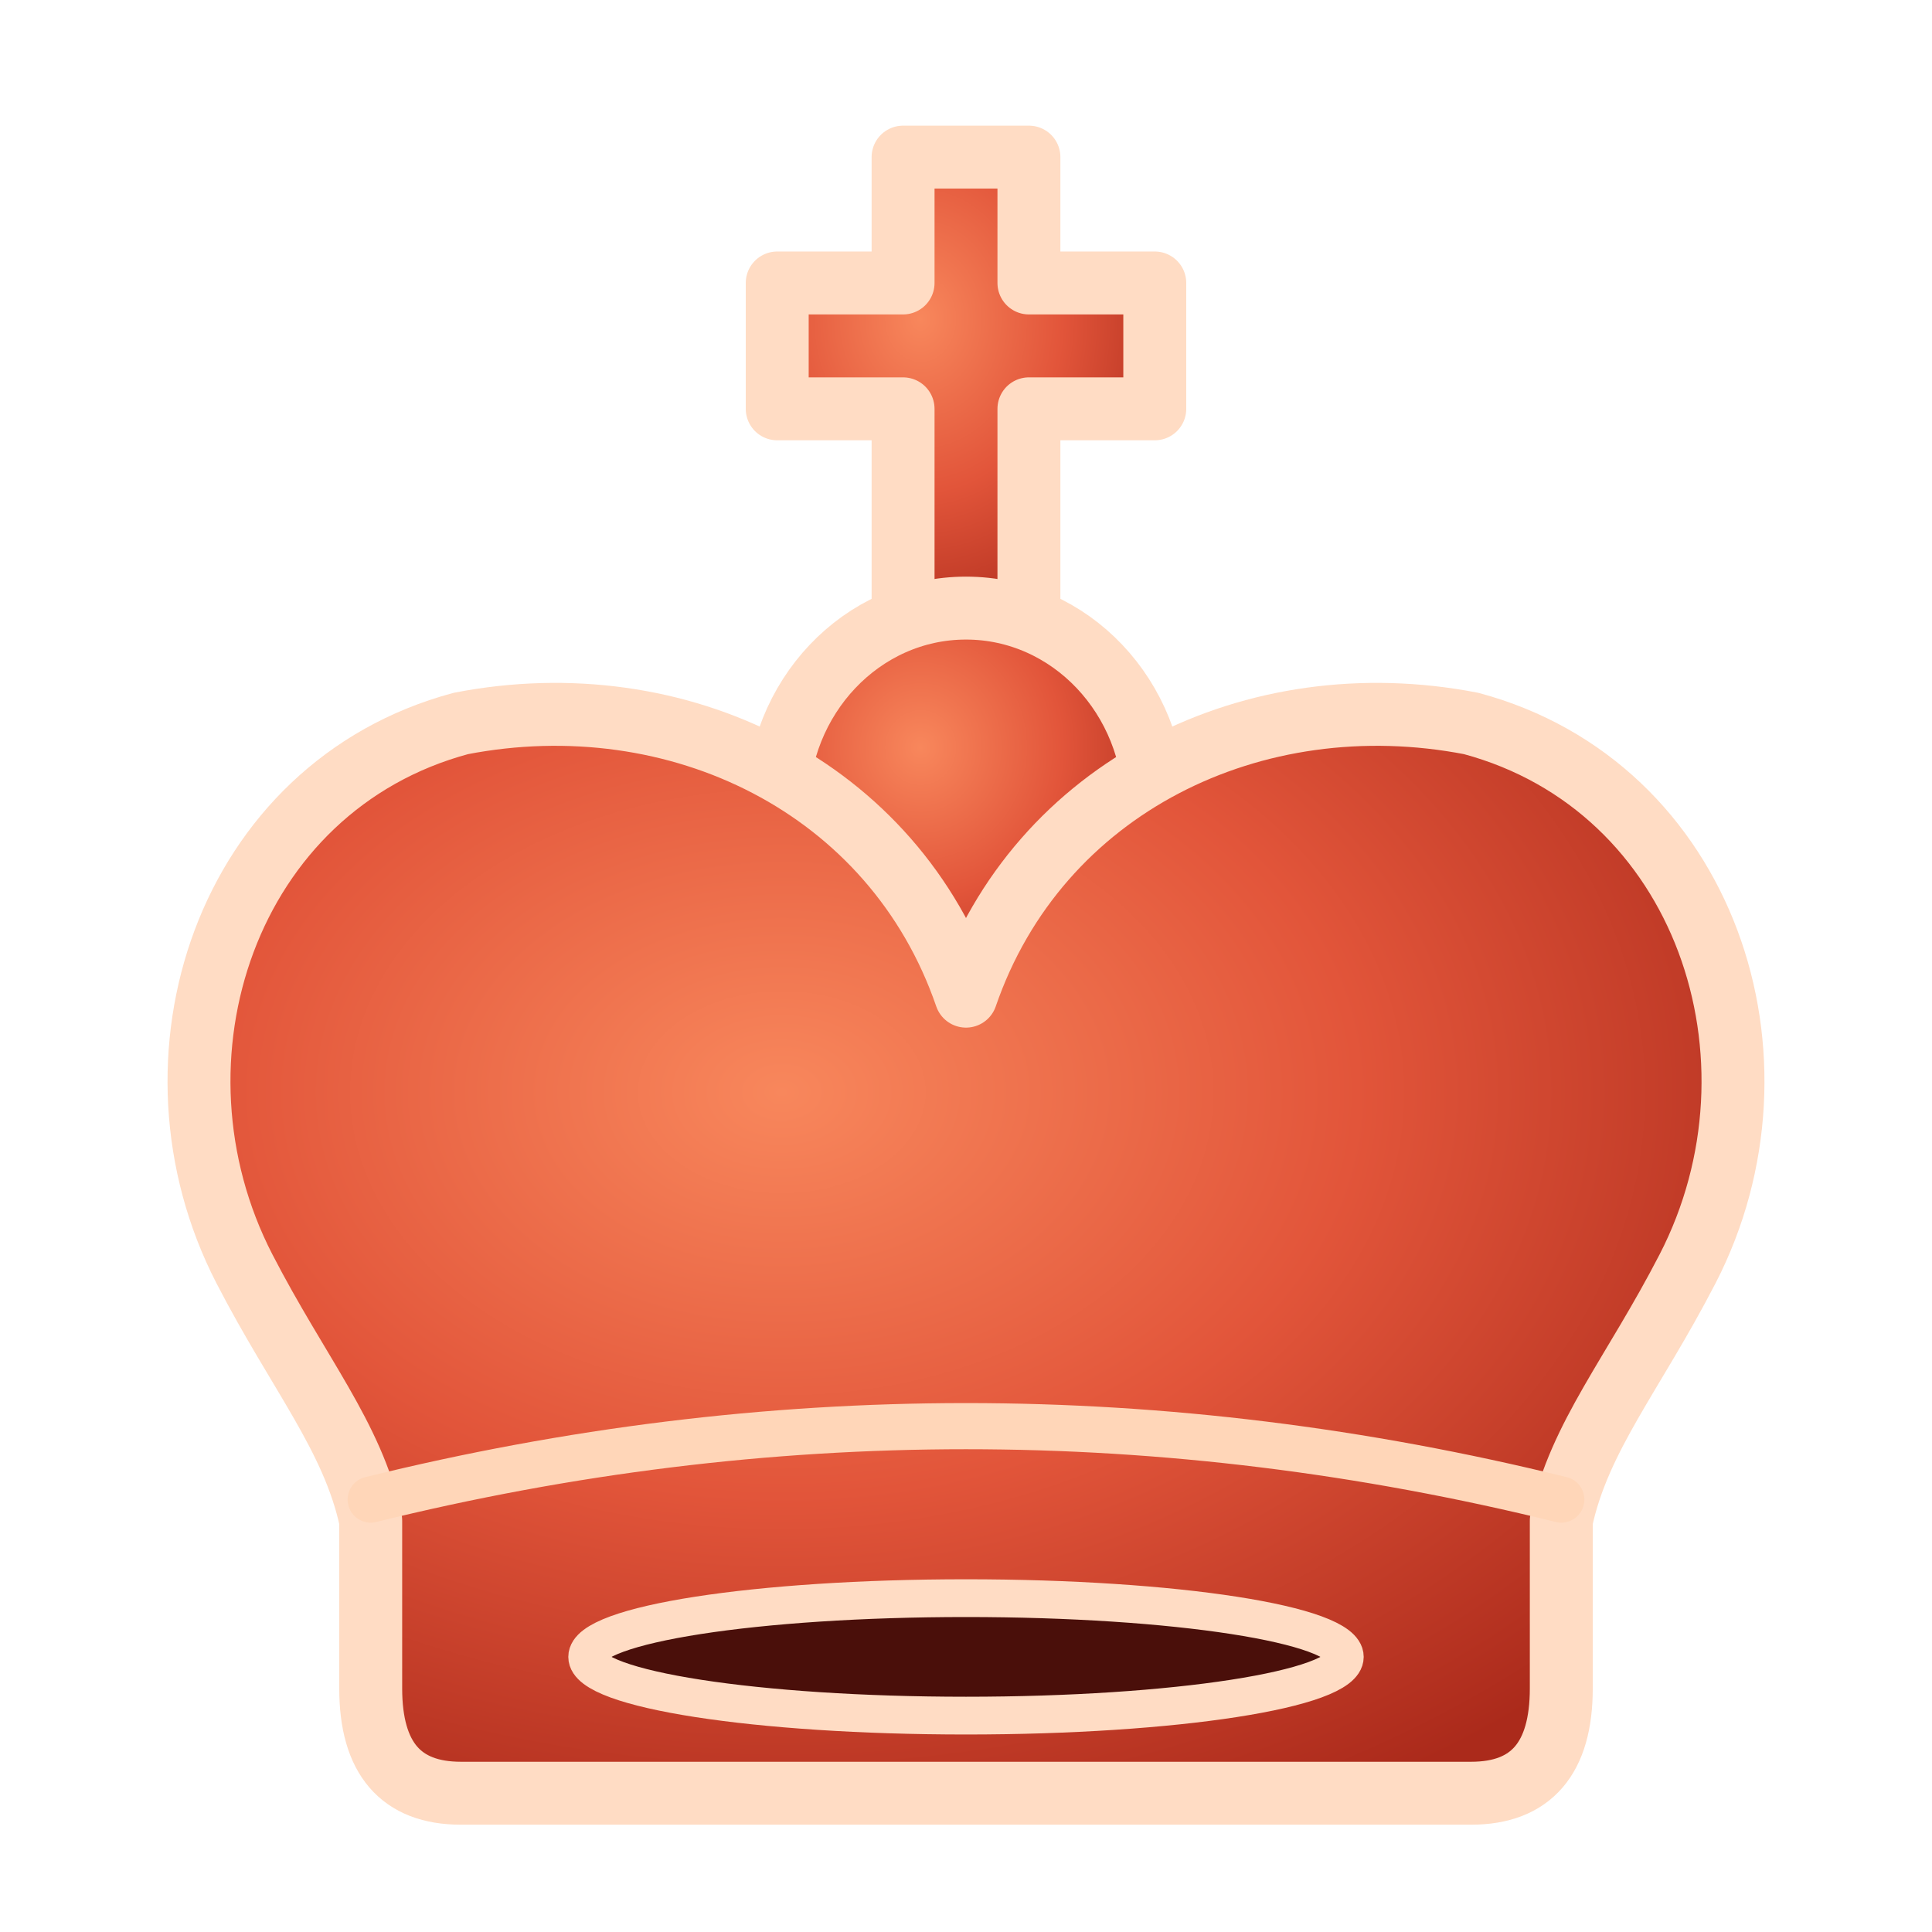
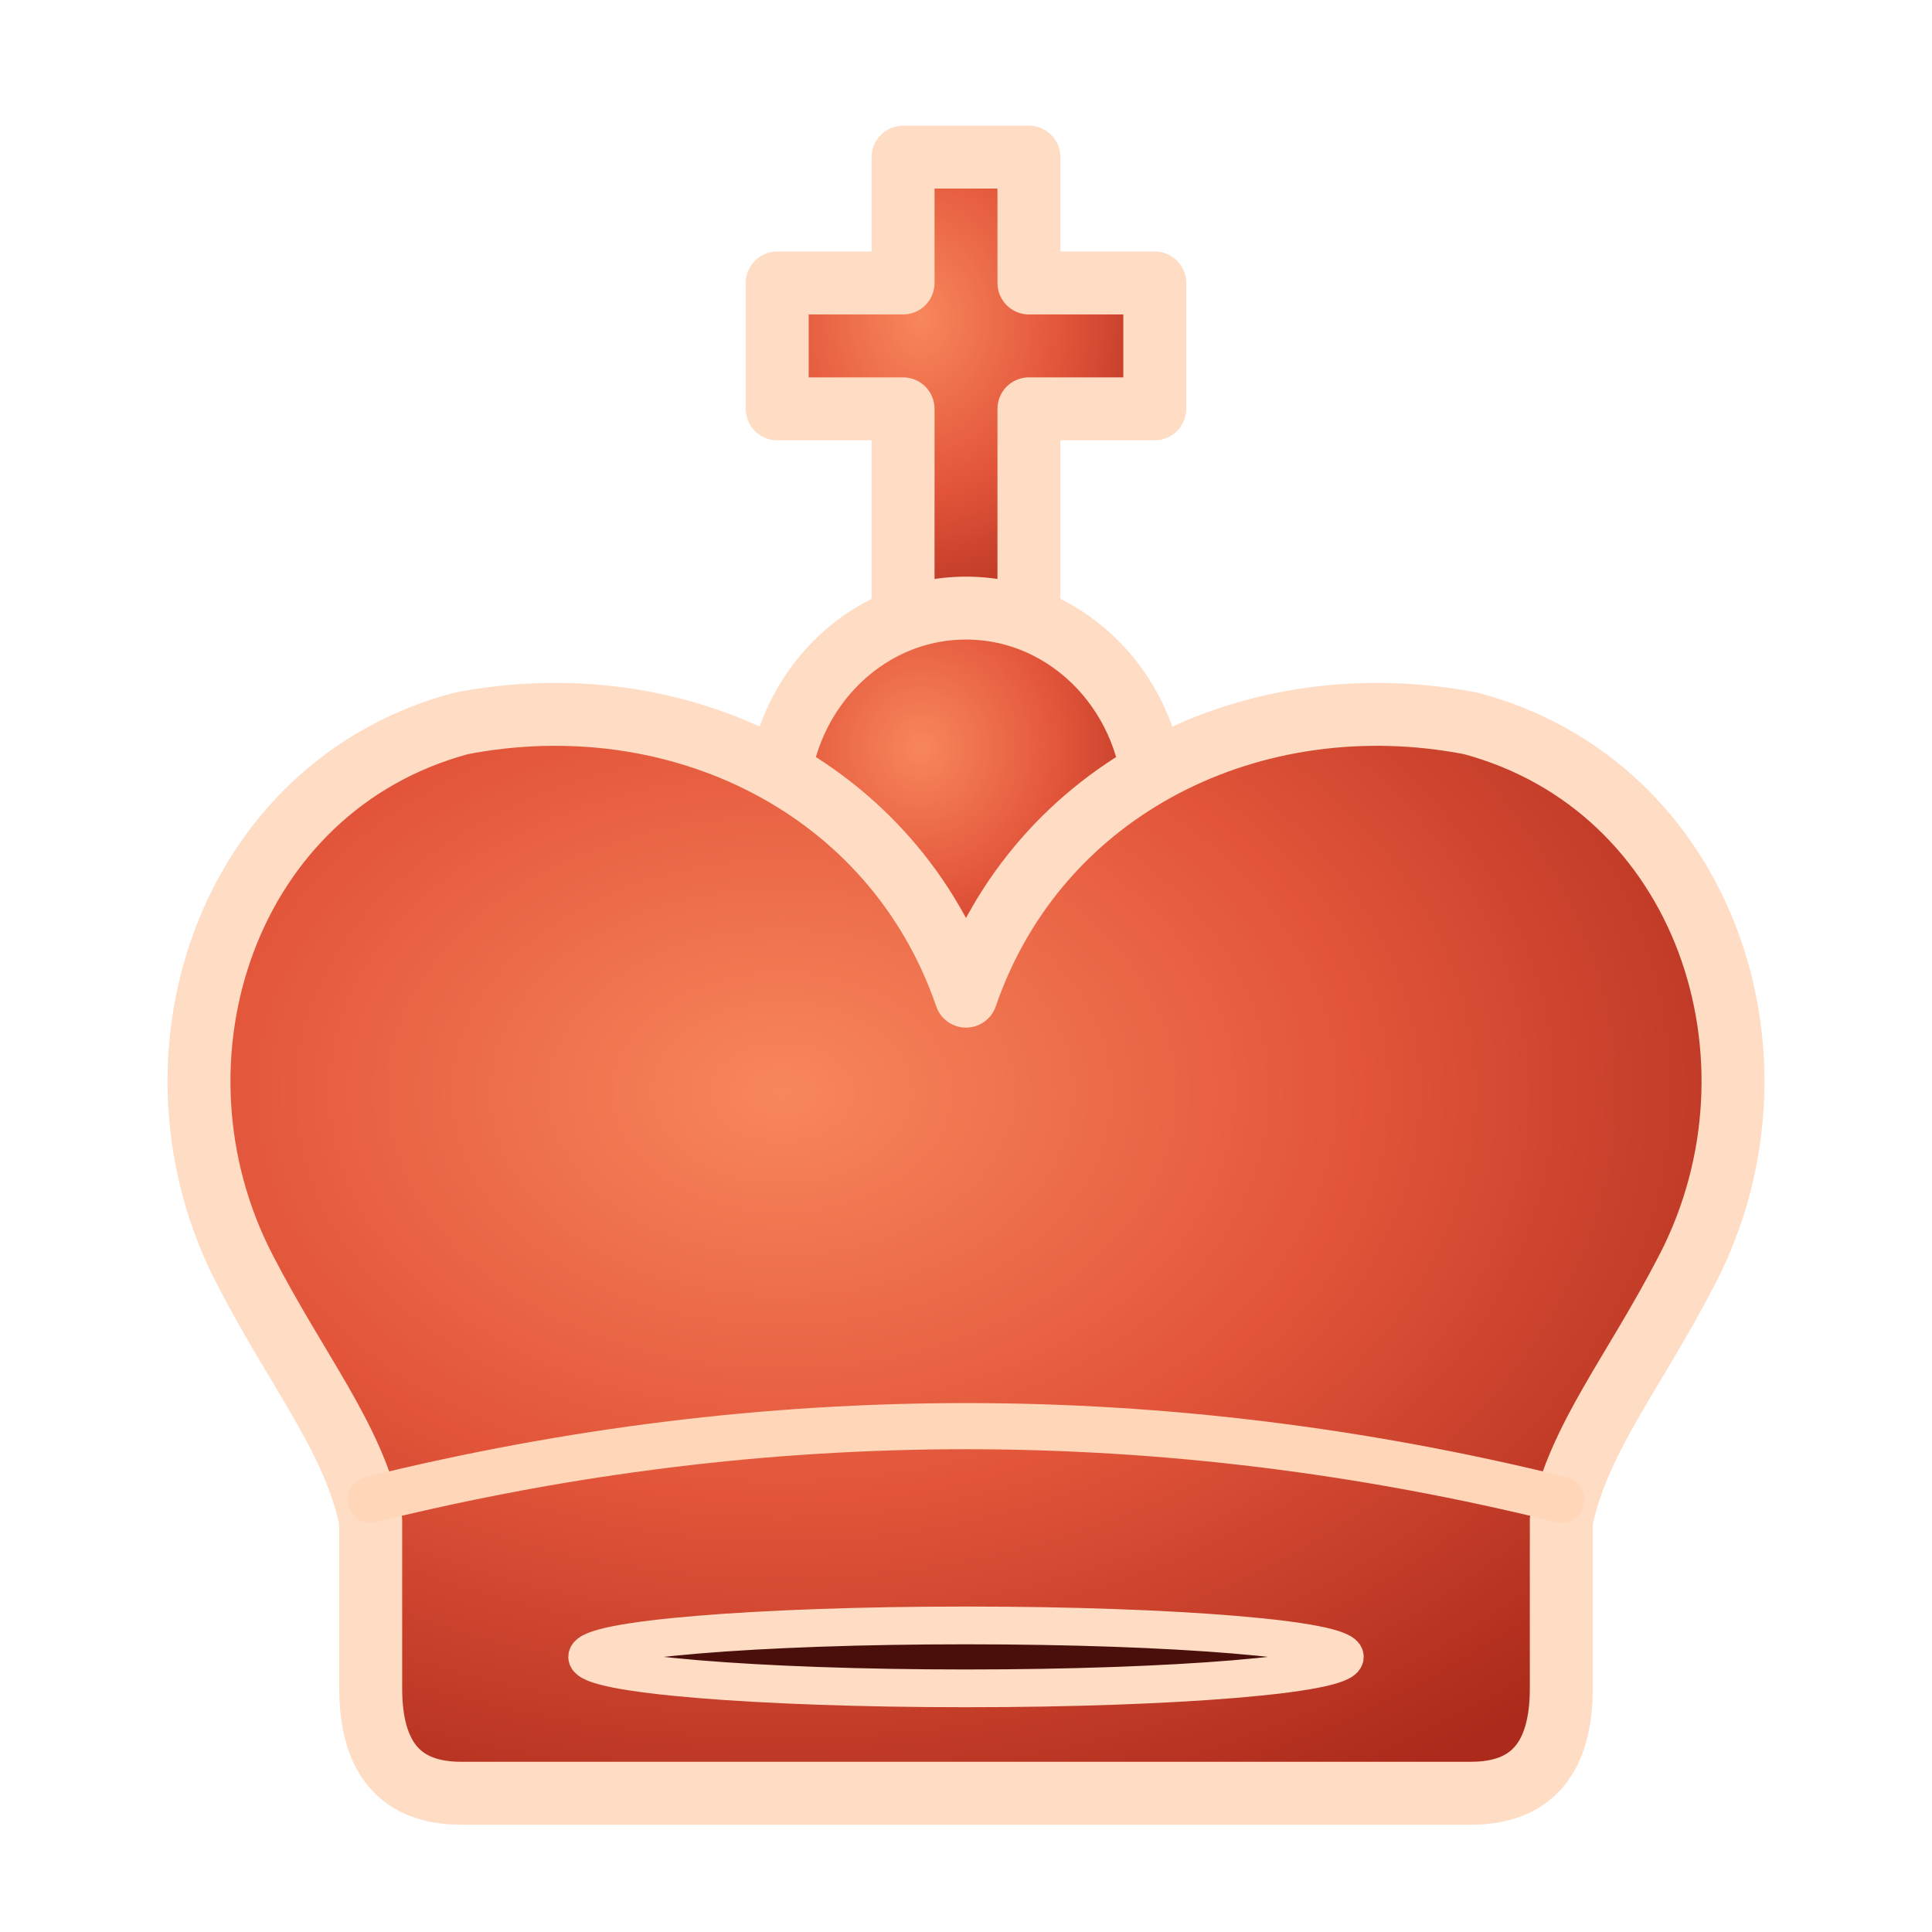
<svg xmlns="http://www.w3.org/2000/svg" viewBox="0 0 100 100" width="512" height="512">
  <defs>
    <radialGradient id="f" cx="0.38" cy="0.35" r="0.75">
      <stop offset="0" stop-color="#f8875c" />
      <stop offset="0.5" stop-color="#e2553a" />
      <stop offset="1" stop-color="#ab2a1b" />
    </radialGradient>
  </defs>
  <g transform="translate(50,94.5) scale(1.0857) translate(-50.00,-85.55) translate(0,0)">
    <path d="M47,6 L53,6 L53,12 L59,12 L59,18 L53,18 L53,28 L47,28 L47,18 L41,18 L41,12 L47,12 Z" fill="url(#f)" stroke="#ffdcc4" stroke-width="3.0" stroke-linejoin="round" />
    <path d="M41,37 A9,9.5 0 1 0 59,37 A9,9.5 0 1 0 41,37 Z" fill="url(#f)" stroke="#ffdcc4" stroke-width="3.0" stroke-linejoin="round" />
    <path d="M50.00,46 C46.56,36 36.24,31 25.92,33 C14.74,36 10.44,49 15.60,59 C18.18,64 20.76,67 21.62,71 L21.62,79 Q21.62,84 25.92,84 L74.08,84 Q78.38,84 78.38,79 L78.38,71 C79.24,67 81.82,64 84.40,59 C89.56,49 85.26,36 74.08,33 C63.76,31 53.44,36 50.00,46 Z" fill="url(#f)" stroke="#ffdcc4" stroke-width="3.0" stroke-linejoin="round" />
    <path d="M21.62,70 Q50.00,63 78.38,70" fill="none" stroke="#ffd6b8" stroke-width="2.2" stroke-linecap="round" />
-     <path d="M31.94,77.5 A18.06,2.8 0 1 0 68.06,77.5 A18.06,2.8 0 1 0 31.94,77.5 Z" fill="#4a0f0a" stroke="#ffdcc4" stroke-width="1.8" stroke-linejoin="round" />
+     <path d="M31.94,77.5 A18.06,1.5 0 1 0 68.06,77.5 A18.06,1.5 0 1 0 31.94,77.5 Z" fill="#4a0f0a" stroke="#ffdcc4" stroke-width="1.8" stroke-linejoin="round" />
  </g>
</svg>
